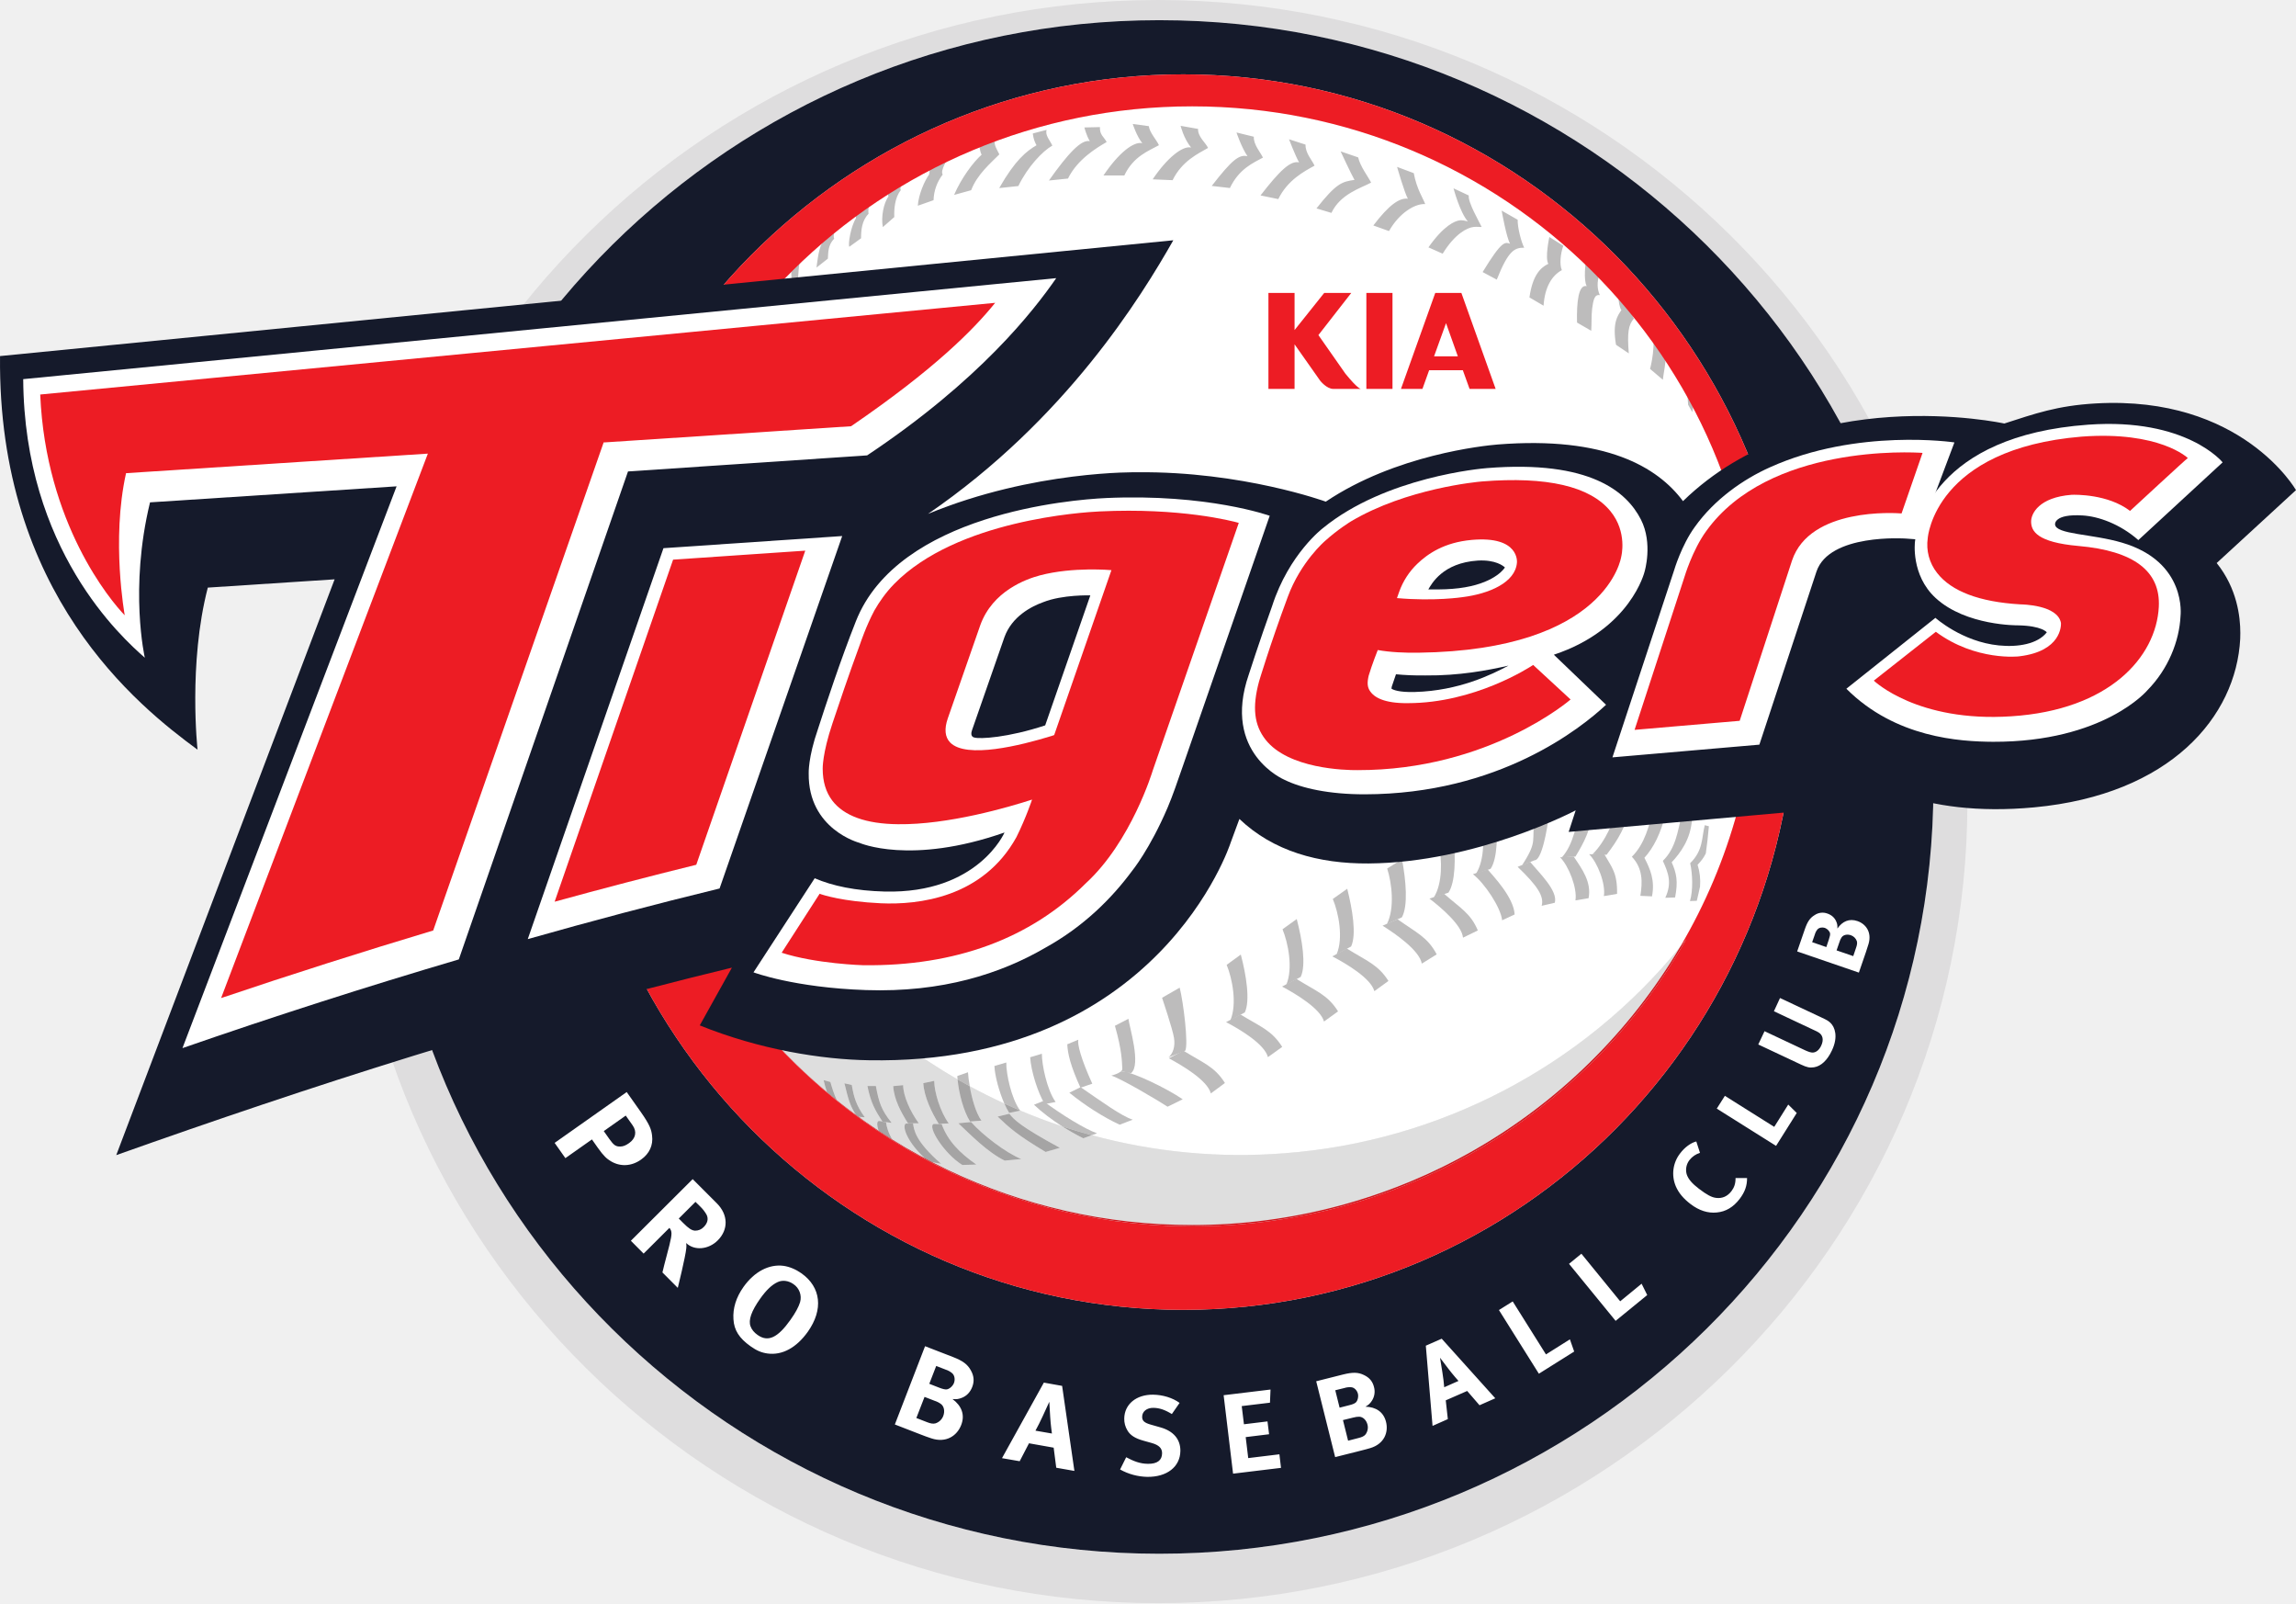
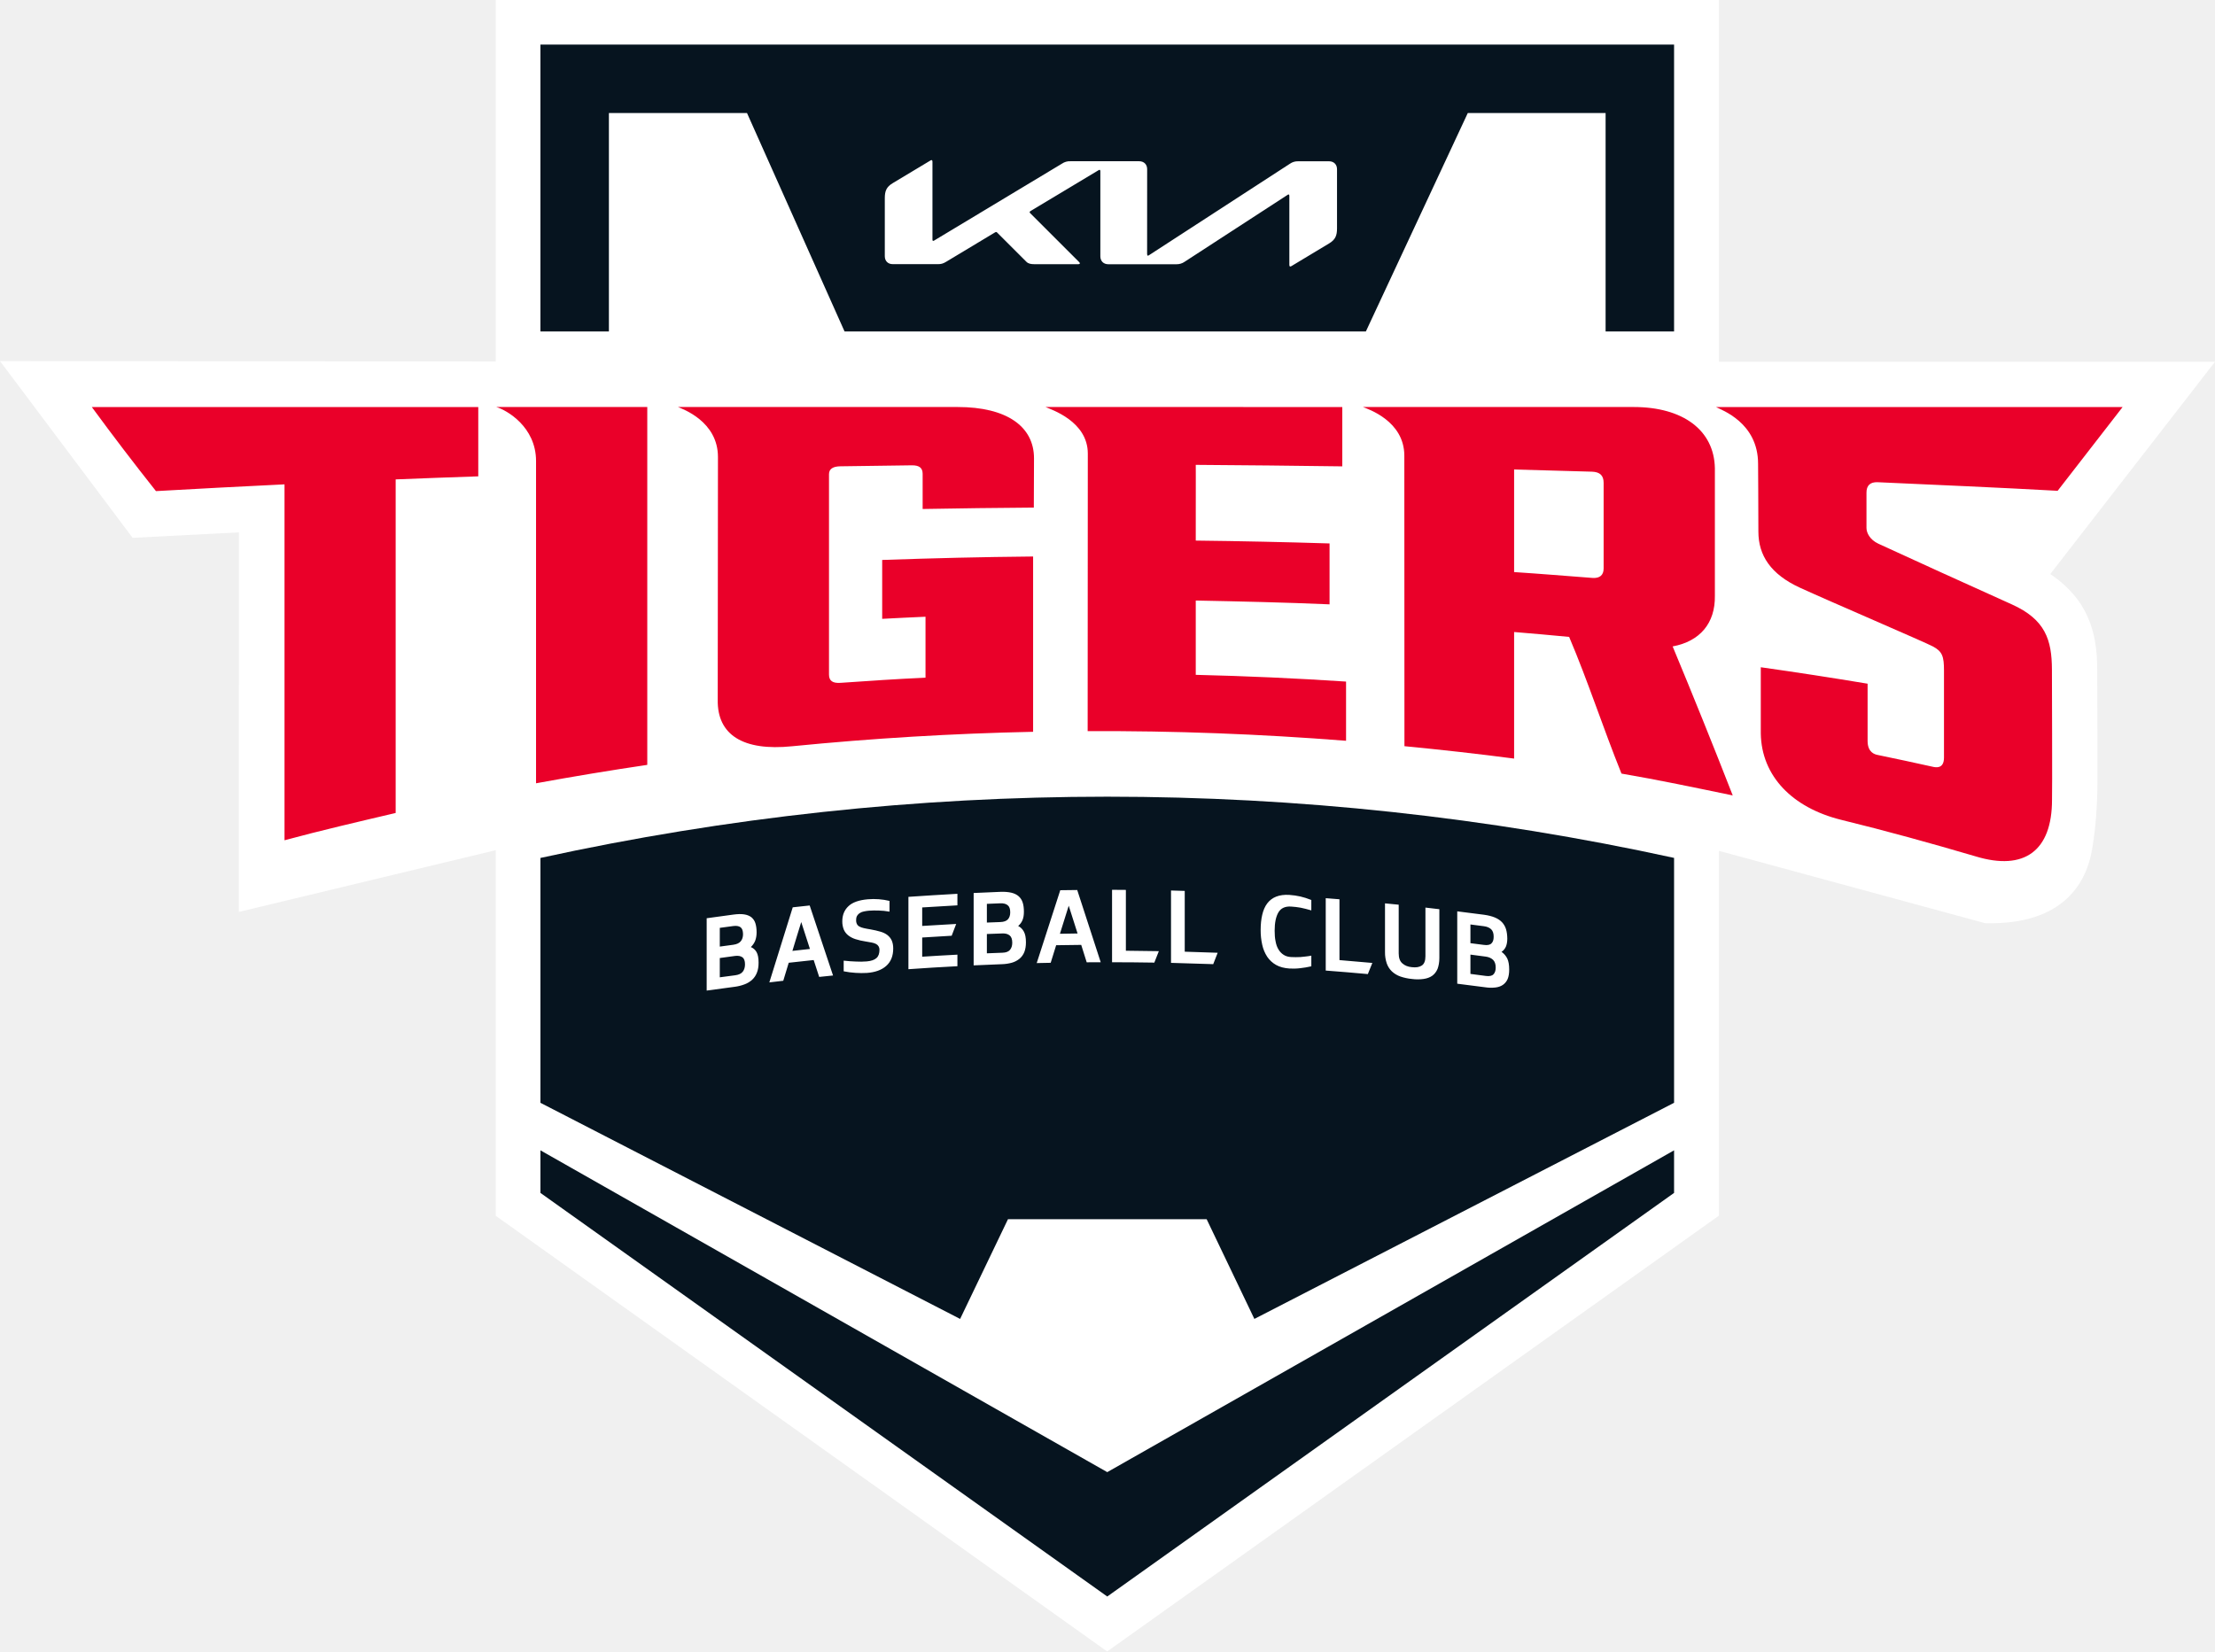
- <svg xmlns="http://www.w3.org/2000/svg" width="124.331mm" height="86.787mm" viewBox="0 0 124.331 86.787">
-   <path d="M20.854 42.601c0 22.889 18.806 41.512 41.923 41.512 23.114 0 41.919-18.623 41.919-41.512 0-22.884-18.805-41.507-41.92-41.507-23.116 0-41.922 18.623-41.922 41.507m-1.972.79C18.882 19.467 38.542 0 62.71 0c24.165 0 43.828 19.466 43.828 43.392 0 23.929-19.663 43.395-43.828 43.395-24.168 0-43.828-19.466-43.828-43.395" style="fill:#deddde;fill-opacity:1;fill-rule:nonzero;stroke:none;stroke-width:.035" />
-   <path d="m59.119 61.454.283-.102c-.642-.223-1.908-.999-2.909-1.747l-.498.201c.41.388.947.798 1.523 1.168a30.225 30.225 0 0 1-2.284-.86c-.48-.653-.757-2.022-.744-2.594l-.641.19c.031.565.265 1.401.538 2.03a30.298 30.298 0 0 1-1.876-.939 6.087 6.087 0 0 1-.094-.751l-.575.2.012.184c-8.39-4.836-14.324-13.54-15.122-23.837a29.896 29.896 0 0 1 3.82-17.089c-4.537 5.75-7.011 13.124-6.41 20.952A29.862 29.862 0 0 0 38.49 51.85l1.832.237-.736 1.414c.33.462.67.917 1.025 1.362-.401-.5-.786-1.009-1.156-1.535l.47-1.167-1.299-.078a29.89 29.89 0 0 1-4.657-16.048c0-16.697 13.716-30.279 30.585-30.279 16.859 0 30.581 13.582 30.581 30.28a29.87 29.87 0 0 1-4.14 15.2 30.632 30.632 0 0 1-21.437 11.194 30.546 30.546 0 0 1-10.44-.977" style="fill:#fff;fill-opacity:1;fill-rule:nonzero;stroke:none;stroke-width:.035" />
-   <path d="M78.304 15.857h-.583l-1.858 5.197h1.163l.364-1.013h1.824l.365 1.013h1.412l-1.856-5.197Zm0 3.433h-.648l.648-1.796.64 1.796h-.64M73.99 21.054h1.415v-5.197H73.99v5.197M72.857 20.232l-1.464-2.092 1.78-2.283h-1.465l-1.606 2.011v-2.01h-1.415v5.196h1.415V18.64l1.386 1.968s.348.445.71.445h1.492s-.157.01-.833-.822" style="fill:#ed1c24;fill-opacity:1;fill-rule:evenodd;stroke:none;stroke-width:.035" />
-   <path d="M30.941 37.469c0 18.436 14.865 33.44 33.138 33.44 18.268 0 33.137-15.004 33.137-33.44 0-18.44-14.869-33.444-33.137-33.444-18.273 0-33.138 15.004-33.138 33.444M20.854 42.6c0-22.884 18.806-41.507 41.923-41.507 23.114 0 41.919 18.623 41.919 41.507 0 22.889-18.805 41.512-41.92 41.512-23.116 0-41.922-18.623-41.922-41.512" style="fill:#151a2b;fill-opacity:1;fill-rule:nonzero;stroke:none;stroke-width:.035" />
-   <path d="M41.88 16.454s-.068-.473-.095-.798c.137-.155.267-.303.397-.458-.04.183-.171.871-.077 1.026l-.225.23M42.921 15.628s-.095-.53-.068-1.189c.168-.18.343-.35.52-.525-.143.43-.128.9-.177 1.375l-.275.34M44.83 14.002l-.614.483s.1-1.005.285-1.288c.022-.187.006-.292.064-.416.255-.226.511-.448.772-.667-.082.187-.248.586-.167.808-.344.353-.315.752-.34 1.08M46.628 12.898l-.635.462c-.08-.127.077-1.105.358-1.542-.033-.233.041-.423.097-.582.246-.183.488-.356.734-.54-.029.092-.203.568-.15.879-.367.37-.406.91-.404 1.323M48.429 9.881c-.113.215-.462.466-.315.755-.265.346-.414 1.126-.307 1.658l.62-.543c-.015-.395.015-1.044.355-1.46-.157-.205.509-.879.577-.981l-.93.571M50.4 8.996c-.112.226-.034.236-.087.451-.254.346-.578 1.108-.612 1.69l.852-.3a2.375 2.375 0 0 1 .496-1.39c-.153-.204.274-.86.331-.96l-.98.509M53.885 7.55c-.088.296.093.515.23.807-.456.459-1.205 1.09-1.525 1.94l-.925.255c.4-.928 1.055-1.796 1.491-2.177-.112-.212-.13-.572-.13-.572l.859-.254M56.672 7.03c-.083.3.18.562.314.851-.533.3-1.34 1.154-1.841 2.19l-1.037.11c.866-1.517 1.474-1.997 2.02-2.318-.182-.314-.199-.638-.199-.638l.743-.194M59.562 6.88c-.019.433.225.528.364.81-.532.304-1.584.935-2.094 1.976l-1.032.106c1.052-1.485 1.755-2.233 2.215-2.13-.187-.308-.294-.742-.294-.742l.84-.02M62.211 6.83c.036.338.416.74.547 1.03-.543.303-1.383.596-1.875 1.64h-1.13c.823-1.224 1.632-1.852 2.103-1.75-.302-.37-.517-1.04-.517-1.04l.872.12M64.876 6.978c-.015.43.414.748.542 1.03-.526.303-1.412.706-1.92 1.746l-1.08-.046c.79-1.174 1.625-1.83 2.081-1.721-.4-.487-.568-1.175-.568-1.175l.945.166M67.896 7.401c-.022.427.354.836.494 1.13-.538.295-1.29.606-1.79 1.647l-.984-.113c1.091-1.404 1.478-1.715 1.936-1.609-.326-.48-.595-1.284-.595-1.284l.94.23M70.697 7.828c-.023.445.353.843.488 1.14-.532.292-1.461.772-1.964 1.81l-.963-.198c1.054-1.358 1.62-1.895 2.09-1.789-.185-.31-.547-1.252-.547-1.252l.896.29M73.546 8.52c.113.5.56 1.072.702 1.365-.54.293-1.662.607-2.15 1.64l-.81-.243c1.054-1.334 1.373-1.454 2.06-1.542-.183-.32-.752-1.545-.752-1.545l.95.325M76.557 9.373c.16.872.521 1.387.62 1.676-.53-.039-1.392.455-1.961 1.46l-.848-.303c.839-1.104 1.403-1.503 1.869-1.45-.185-.331-.584-1.721-.584-1.721l.904.338M79.536 10.583c-.054.357.56 1.415.698 1.704-.076.01-.252-.024-.442 0-.344.043-1.002.36-1.67 1.447l-.77-.343c.846-1.206 1.444-1.418 1.642-1.453.166-.042.37.018.492.05-.436-.498-.776-1.793-.776-1.793l.826.388M84.656 13.303c-.158.43-.213 1.027-.08 1.32-.538.292-.925.917-.99 1.926l-.765-.448c.17-1.179.574-1.602 1.023-1.82-.193-.318.055-1.45.055-1.45l.757.472M82.183 11.896c-.01.434.203 1.23.354 1.513-.499 0-.846.113-1.485 1.729l-.766-.41c1.06-1.739 1.214-1.619 1.488-1.534-.199-.321-.457-1.792-.457-1.792l.866.494M86.622 14.806c-.164.48-.128.875.012 1.171-.302-.056-.353.283-.418.727-.045.402-.02.73-.049 1.203l-.769-.445c-.025-1.086.07-2.08.525-1.972-.19-.317-.052-1.35-.052-1.35l.75.666M88.354 16.14c-.08.423-.042.8.122 1.107-.296.342-.366.748-.275 1.884l-.692-.466c-.208-1.213.097-1.587.29-1.876-.212-.328-.16-1.179-.16-1.179l.715.53M90.086 18.302c.24 1.076.03 1.598-.04 2.258l-.694-.59c.144-.535.341-1.69.025-2.737l.709 1.07M91.413 21.911s-.04-.808-.136-1.492c.155.31.303.628.448.945 0 .31-.021.681-.086.946l-.226-.399M64.181 56.882c.184-.325-.1-2.639-.3-3.415l-.953.547s.578 1.718.646 2.173c.074.455-.052.847-.298 1.051l.905-.356M61.105 55.153l-.731.378c.39 1.361.379 1.958.4 2.328.007.236-.638.378-.596.367.545.17 2.58 1.376 3.047 1.686l.82-.402c-.88-.603-2.723-1.482-3.18-1.478-.45.007-.026-.014-.026-.014l.407.077c.568-.444-.103-2.55-.14-2.942M58.391 56.286l-.597.247c.023.508.176 1.17.715 2.35l.64-.216c-.621-1.358-.815-2.156-.758-2.381" style="fill:#bdbcbc;fill-opacity:1;fill-rule:nonzero;stroke:none;stroke-width:.035" />
-   <path d="m61.341 60.614-.71.272c-.919-.427-1.895-1.058-2.725-1.732l.61-.3c1.143.783 2.205 1.563 2.825 1.76M91.621 44.383l-.582-.13c-.18.666-.278 1.657-.994 2.349.299.656.506 1.192.132 2l.531-.017c.17-.879.079-1.306-.184-1.905.477-.512 1.02-1.242 1.097-2.297M90.188 44.04l-.691-.102c-.18.681-.415 1.74-1.13 2.442.599.631.58 1.376.46 2.116l.63.029c.172-.879-.103-1.49-.411-2.089.48-.515.91-1.351 1.142-2.395M91.525 46.729c.717-.702.616-1.38.79-2.057l.223.057c-.044.494-.094.98-.166 1.47-.113.234-.255.42-.446.615a3.1 3.1 0 0 1 .133 1.181c-.05.258-.12.515-.175.77l-.37.014c.172-.575.143-1.464.011-2.05M86.996 46.274c.645-.83 1.033-1.545 1.273-2.494l-.699-.021c-.181.67-.618 1.781-1.331 2.483l.757.032" style="fill:#bdbcbc;fill-opacity:1;fill-rule:nonzero;stroke:none;stroke-width:.035" />
-   <path d="M86.051 46.242c.46.455.907 1.609.8 2.268l.715-.12c.021-1.139-.286-1.432-.684-2.137l-.83-.01M85.313 46.37c.428-.703.872-1.504.939-2.559l-.687.029c-.186.67-.343 1.873-.99 2.575l.738-.046" style="fill:#bdbcbc;fill-opacity:1;fill-rule:nonzero;stroke:none;stroke-width:.035" />
-   <path d="M84.48 46.411c.465.456.943 1.68.831 2.332l.713-.12c.165-.871-.34-1.562-.808-2.254l-.736.042M83.097 46.57c.377.021.69-1.601.794-2.593l-.77.155c-.225 1.457.196 1.323-.702 2.713l.679-.275" style="fill:#bdbcbc;fill-opacity:1;fill-rule:nonzero;stroke:none;stroke-width:.035" />
-   <path d="M82.181 46.926c1.065 1.02 1.447 1.595 1.302 2.11l.712-.166c.177-.652-.85-1.619-1.337-2.215l-.677.271M79.761 47.325c.63.483 1.511 1.806 1.581 2.494l.678-.314c-.051-.931-1.155-2.07-1.464-2.44l-.795.26M78.436 48.323c.38-.567.385-1.873.283-2.952l-.802.395c.166.744.21 2.06-.28 2.826l.8-.269" style="fill:#bdbcbc;fill-opacity:1;fill-rule:nonzero;stroke:none;stroke-width:.035" />
-   <path d="M80.72 47.032c.377-.568.385-1.88.283-2.949l-.806.395c.174.741.216 2.053-.27 2.822l.793-.268M77.406 48.645c.631.486 1.756 1.435 1.817 2.116l.803-.391c-.389-.932-.94-1.203-1.83-1.987l-.79.262M75.914 49.66c.347-.627.217-2.017.006-3.143l-.803.501c.25.766.42 2.152-.015 3.006l.812-.363" style="fill:#bdbcbc;fill-opacity:1;fill-rule:nonzero;stroke:none;stroke-width:.035" />
-   <path d="M74.866 50.112c.713.448 1.997 1.337 2.127 2.053l.806-.5c-.493-.94-1.107-1.175-2.119-1.902l-.814.35M73.165 51.237c.301-.649.068-2.017-.211-3.125l-.781.554c.312.744.582 2.113.206 2.998l.786-.427" style="fill:#bdbcbc;fill-opacity:1;fill-rule:nonzero;stroke:none;stroke-width:.035" />
-   <path d="M72.148 51.774c.746.391 2.084 1.178 2.275 1.883l.763-.553c-.568-.896-1.196-1.09-2.256-1.757l-.782.427M70.435 52.885c.305-.653.075-2.025-.215-3.133l-.77.554c.306.744.579 2.12.205 3.002l.78-.423" style="fill:#bdbcbc;fill-opacity:1;fill-rule:nonzero;stroke:none;stroke-width:.035" />
-   <path d="M69.427 53.407c.744.399 2.078 1.192 2.269 1.894l.762-.55c-.567-.903-1.187-1.09-2.253-1.757l-.778.413M67.408 54.808c.3-.646.076-2.025-.217-3.133l-.766.557c.305.738.574 2.113.203 2.999l.78-.423" style="fill:#bdbcbc;fill-opacity:1;fill-rule:nonzero;stroke:none;stroke-width:.035" />
-   <path d="M66.393 55.333c.753.392 2.09 1.193 2.267 1.895l.773-.554c-.57-.907-1.187-1.094-2.26-1.754l-.78.413M63.296 57.291c.742.399 2.086 1.192 2.273 1.902l.762-.565c-.562-.9-1.187-1.086-2.25-1.75l-.785.413M57.518 60.974c-.576-.37-1.113-.78-1.523-1.168l.498-.2c1 .747 2.267 1.523 2.909 1.746l-.283.102a30.66 30.66 0 0 1-1.601-.48M54.387 59.74c-.273-.629-.507-1.465-.538-2.03l.641-.19c-.013.572.264 1.94.744 2.593-.284-.12-.566-.243-.847-.374" style="fill:#bdbcbc;fill-opacity:1;fill-rule:nonzero;stroke:none;stroke-width:.035" />
-   <path d="m56.42 57.044-.635.19c.041.734.421 1.94.791 2.537l.587-.116c-.473-.656-.75-2.036-.744-2.61M51.854 58.434a5.104 5.104 0 0 1-.012-.183l.575-.201c.004.144.035.42.094.751-.22-.12-.44-.243-.657-.367" style="fill:#bdbcbc;fill-opacity:1;fill-rule:nonzero;stroke:none;stroke-width:.035" />
-   <path d="M66.968 66.294a30.654 30.654 0 0 0 24.346-15.452c-.105.13-.211.265-.318.395a29.87 29.87 0 0 0 4.14-15.2c0-16.698-13.722-30.28-30.581-30.28-16.869 0-30.585 13.582-30.585 30.28a29.89 29.89 0 0 0 4.657 16.047l1.3.078-.47 1.167c.369.526.754 1.034 1.155 1.535a30.656 30.656 0 0 0 26.356 11.43M30.94 37.469c0-18.44 14.865-33.444 33.138-33.444 18.268 0 33.137 15.004 33.137 33.444 0 18.436-14.869 33.44-33.137 33.44-18.273 0-33.138-15.004-33.138-33.44" style="fill:#ed1c24;fill-opacity:1;fill-rule:nonzero;stroke:none;stroke-width:.035" />
-   <path d="M49.997 58.635c.042.734.458 1.605.839 2.205l.54-.025c-.48-.663-.785-1.725-.788-2.303l-.59.123m4.025 1.81c.673.642 1.051.984 2.597 1.916l.772-.223c-2.118-1.153-2.467-1.506-2.734-1.845l-.635.152m-2.127.363c.676.639 1.59 1.574 2.511 2.022l.896-.085c-.848-.346-2.086-1.298-2.718-2.004l-.689.067m.213 2.258.762-.021c-.934-.653-1.544-1.291-1.88-2.19l-.422-.012c-.381.11.533 1.591 1.54 2.223m-1.637-.152.494.088c-1.413-1.227-1.472-1.838-1.525-2.194h.312c-.473-.649-.841-1.485-.848-2.064l-.536.053c.044.73.425 1.415.8 2.015l.148-.004-.161.02c-.351-.13-.24.805.942 1.888a32.28 32.28 0 0 1-1.77-1.02 2.352 2.352 0 0 1-.35-.945l-.054-.01.359.042c-.572-.71-.692-1.125-.854-1.993h-.457c.186.938.437 1.337.81 1.922l-.153-.028c-.156-.028-.16.208-.05.533-.33-.222-.657-.448-.98-.677a1.501 1.501 0 0 1-.002-.043l-.064-.007c-.016-.01-.033-.024-.049-.035l.345.028c-.476-.652-.594-1.108-.705-1.75l-.397-.088c.225.917.291 1.175.622 1.711-.348-.257-.69-.518-1.028-.79a6.191 6.191 0 0 1-.356-.995l-.365-.095c.067.286.124.48.178.635.006.01.013.018.02.025a30.615 30.615 0 0 1-4.186-4.272c-.354-.445-.696-.9-1.025-1.362l.736-1.415-1.832-.236a29.862 29.862 0 0 1-4.35-13.392c-.6-7.828 1.874-15.2 6.41-20.951a29.896 29.896 0 0 0-3.82 17.088c.799 10.298 6.732 19.001 15.123 23.838.066.744.323 1.725.677 2.279l.616-.05c-.316-.43-.525-1.238-.636-1.863.613.336 1.24.646 1.876.939.085.194.174.37.262.508l.594-.124-.009-.01c.748.317 1.509.603 2.284.86.373.237.763.46 1.144.646l.457-.166a30.63 30.63 0 0 0 10.44.978 30.632 30.632 0 0 0 21.437-11.194 30.659 30.659 0 0 1-26.441 15.078 30.662 30.662 0 0 1-14.083-3.401" style="fill:#dedede;fill-opacity:1;fill-rule:nonzero;stroke:none;stroke-width:.035" />
-   <path d="M57.518 60.974a30.66 30.66 0 0 0 1.6.48l-.456.166c-.381-.187-.77-.41-1.144-.646M54.023 60.445l.635-.152c.267.339.616.692 2.734 1.845l-.772.223c-1.546-.932-1.924-1.274-2.597-1.916M51.896 60.808l.689-.067c.632.706 1.87 1.658 2.718 2.004l-.896.085c-.92-.448-1.835-1.383-2.51-2.022M50.569 60.844l.422.01c.336.9.946 1.538 1.88 2.19l-.762.022c-1.007-.631-1.921-2.113-1.54-2.222M50.472 62.914c-.125-.067-.25-.13-.374-.197-1.183-1.083-1.293-2.018-.942-1.888l.16-.02h.125c.053.356.112.966 1.525 2.194l-.494-.089M47.58 61.218c-.11-.325-.107-.561.049-.533l.153.028c.003.007.006.01.009.014l.134.014.053.01c.039.265.117.569.35.946a45.222 45.222 0 0 1-.748-.48M54.387 59.74c.28.13.563.253.847.373l.009.01-.594.124a3.787 3.787 0 0 1-.262-.508M51.854 58.434c.217.124.437.247.657.367.11.624.32 1.432.636 1.863l-.616.05c-.354-.555-.611-1.536-.677-2.28M49.997 58.635l.591-.123c.003.578.308 1.64.787 2.303l-.54.025c-.38-.6-.796-1.471-.838-2.205" style="fill:#a5a4a4;fill-opacity:1;fill-rule:nonzero;stroke:none;stroke-width:.035" />
-   <path d="m48.369 58.797.536-.052c.007.578.375 1.414.848 2.063l-.584.004c-.375-.6-.756-1.284-.8-2.014M47.79 60.727c-.377-.593-.631-.991-.818-1.937h.457c.162.868.282 1.285.854 1.994l-.492-.057M46.484 60.456a3.31 3.31 0 0 0-.135-.1c-.33-.535-.397-.793-.622-1.71l.397.088c.111.642.229 1.097.705 1.75l-.345-.028M46.533 60.49l.064.008.003.042c-.023-.017-.045-.032-.067-.05M44.798 59.136c-.007-.007-.014-.014-.02-.025a6.179 6.179 0 0 1-.178-.635l.365.096c.093.328.195.656.356.994-.175-.14-.35-.285-.523-.43" style="fill:#a5a4a4;fill-opacity:1;fill-rule:nonzero;stroke:none;stroke-width:.035" />
-   <path d="M40.612 54.864a30.663 30.663 0 0 0 23.943 11.451 30.659 30.659 0 0 0 26.44-15.078c.108-.13.214-.264.319-.395a30.654 30.654 0 0 1-24.346 15.452c-.808.063-1.61.092-2.407.092a30.649 30.649 0 0 1-23.949-11.522" style="fill:#cf181f;fill-opacity:1;fill-rule:nonzero;stroke:none;stroke-width:.035" />
-   <path d="M124.33 26.532s-2.926-5.14-10.84-4.692c-2.099.12-3.296.554-4.954 1.087 0 0-10.676-2.342-17.4 4.202-1.369-1.845-4.199-3.532-10.04-3.066-.746.063-5.514.55-9.303 3.094 0 0-4.521-1.648-10.196-1.591 0 0-5.603-.117-11.345 2.254 7.462-5.108 11.544-11.751 13.284-14.813L.002 19.276c-.134 12.88 7.47 18.944 10.696 21.308 0 0-.516-4.643.555-8.774l6.867-.448L6.295 62.533c10.487-3.721 21.418-7.267 33.338-10.149l-1.74 3.126c3.247 1.312 6.6 1.848 9.17 1.887 15.695.261 19.572-11.762 19.572-11.762l.48-1.301c1.833 1.746 4.278 2.427 6.99 2.41 5.875-.043 11.22-2.876 11.22-2.876l-.38 1.168L98.26 43.84l.995-3.147c1.333 1.538 4.743 3.588 10.901 3.013 7.382-.692 10.937-4.918 11.154-9.123.002-.092.006-.194.006-.31 0-.89-.174-2.417-1.28-3.793l4.295-3.948" style="fill:#151a2b;fill-opacity:1;fill-rule:nonzero;stroke:none;stroke-width:.035" />
-   <path d="M90.655 30.872 87.315 41l7.957-.688 3.092-9.37c.699-2.074 4.788-1.788 4.83-1.788l.662.049 1.978-5.253s-5.262-.787-9.991 1.348c-1.45.649-3.008 1.739-4.07 3.231-.728 1.006-1.118 2.343-1.118 2.343M59.873 26.963c-1.854.084-11.23.854-13.526 6.67-.831 2.096-1.64 4.552-2.055 5.84-.539 1.548-.5 2.398-.5 2.398-.033 3.027 2.74 3.754 2.74 3.754s2.757 1.23 7.864-.558c0 0-1.428 3.32-6.486 3.197-1.575-.04-2.834-.304-3.793-.72l-3.314 5.094s2.194.829 6.093.96c4.126.14 7.305-.89 9.712-2.294 2.092-1.157 3.615-2.695 4.698-4.162 0 0 .953-1.16 1.92-3.419.283-.666.532-1.404.834-2.272l4.696-13.529s-3.357-1.21-8.883-.96zm-3.275 12.305c-2.008.663-3.54.751-3.844.656 0 0-.25-.035-.117-.399l1.755-5.034c.405-1.118 1.448-1.658 2.103-1.894 1.04-.413 2.548-.367 2.548-.367l-2.445 7.038M89.057 30.942s.462-1.52-.2-2.819c-.761-1.488-2.731-3.231-8.329-2.783-.287.021-5.495.476-8.885 3.246 0 0-1.842 1.39-2.756 4.222-.698 1.94-1.266 3.715-1.266 3.715-1.467 4.258 1.932 5.69 1.932 5.69.936.463 2.431.79 4.35.787 7.265-.01 11.722-3.588 13.066-4.847l-2.826-2.71c4.169-1.386 4.914-4.5 4.914-4.5" style="fill:#fff;fill-opacity:1;fill-rule:nonzero;stroke:none;stroke-width:.035" />
-   <path d="M116.288 37.363c1.12-1.14 1.726-2.65 1.79-4.011 0 0 .372-2.936-3.171-3.976-1.62-.48-3.59-.441-3.623-.988 0 0-.075-.582 1.502-.483.832.05 2 .448 3.008 1.333l4.564-4.208s-1.944-2.42-7.274-2.04c-8.334.597-9.312 5.476-9.386 6.333 0 0-.235 1.803 1.117 3.048 1.646 1.52 4.472 1.482 4.472 1.482 1.285.024 1.55.377 1.55.377-.486.628-1.55.818-2.599.71-1.994-.198-3.433-1.493-3.433-1.493l-4.822 3.838c2.658 2.66 6.152 2.861 7.945 2.872 6.01.014 8.36-2.794 8.36-2.794" style="fill:#fff;fill-opacity:1;fill-rule:nonzero;stroke:none;stroke-width:.035" />
-   <path d="M92.391 28.755c3.381-4.71 11.166-4.28 11.717-4.237l-1.136 3.277c-.358-.028-4.967-.331-5.932 2.55l-2.834 8.676-5.692.49 2.702-8.28s.427-1.446 1.175-2.476M57.085 39.793l3.1-8.928s-2.078-.191-3.867.282c-.75.2-2.57.843-3.236 2.702l-1.757 5.038c-.2.575-.154 1.016.124 1.305.87.9 3.814.166 5.493-.35l.143-.049zm-9.74-6.738c.269-.472.622-.98 1.075-1.443 3.395-3.464 10.23-3.884 11.13-3.926 4.377-.208 7.149.512 7.531.62-.026.078-4.657 13.4-4.657 13.4-.012.042-1.161 3.848-3.625 6.11-3.008 2.998-7.055 4.49-12.035 4.437-.027 0-2.58-.074-4.436-.677.053-.085 2.02-3.143 2.056-3.193.148.06 1.251.42 3.314.516 2.023.091 5.523-.29 7.343-3.581.52-1.048.846-2.032.846-2.032-1.265.41-4.54 1.369-7.262 1.333-1.726-.017-2.925-.451-3.555-1.277-.346-.455-.52-1.033-.52-1.725 0 0-.027-.804.53-2.462.32-.96.852-2.544 1.503-4.315 0 0 .316-.949.762-1.785" style="fill:#ed1c24;fill-opacity:1;fill-rule:nonzero;stroke:none;stroke-width:.035" />
-   <path d="M77.198 36.565c1.823.018 3.358-.275 4.49-.532-.9.476-2.673 1.361-5.07 1.428-.883.025-1.19-.123-1.27-.183.002-.025.012-.063.02-.116.007-.018.165-.49.226-.66.48.046 1.007.07 1.604.063" style="fill:#151a2b;fill-opacity:1;fill-rule:nonzero;stroke:none;stroke-width:.035" />
-   <path d="M109.359 35.528c2.276-.278 2.251-1.675 2.245-1.799-.172-.991-2.12-1.009-2.203-1.012-2.215-.13-3.73-.706-4.504-1.7a2.463 2.463 0 0 1-.507-1.888c.004-.053.383-4.833 8.34-5.493 4.217-.31 5.726 1.147 5.743 1.16-.034 0-3.128 2.862-3.128 2.862-1.2-.917-2.963-.879-3.163-.872-1.766.134-2.211 1.02-2.195 1.475.015.487.315 1.097 2.563 1.295 3.021.264 4.451 1.376 4.352 3.298-.142 2.706-2.667 5.585-7.994 5.923-5.085.335-7.416-1.912-7.44-1.93l3.36-2.645c2.156 1.601 4.52 1.337 4.53 1.326" style="fill:#ed1c24;fill-opacity:1;fill-rule:nonzero;stroke:none;stroke-width:.035" />
-   <path d="M28.579 50.839c3.38-.96 6.838-1.877 10.387-2.741l6.64-19.079-9.679.657-7.348 21.163" style="fill:#fff;fill-opacity:1;fill-rule:nonzero;stroke:none;stroke-width:.035" />
-   <path d="m57.197 15.057-55.94 5.468c.058 9.228 5.329 13.98 6.585 15.08 0 0-.856-3.728.282-8.41l13.352-.867L9.88 56.74a333.342 333.342 0 0 1 14.965-4.802l9.162-26.416 12.95-.87c6.105-4.068 9.013-7.826 10.24-9.596" style="fill:#fff;fill-opacity:1;fill-rule:nonzero;stroke:none;stroke-width:.035" />
-   <path d="M53.885 16.394 2.178 21.357c.298 6.978 3.81 11.166 4.577 11.952 0 0-.742-4.053.071-7.694l16.343-1.058L11.973 54.03a358.613 358.613 0 0 1 11.485-3.658l9.23-26.423h.054l13.345-.875c4.496-3.073 6.633-5.228 7.803-6.681h-.005" style="fill:#ed1c24;fill-opacity:1;fill-rule:nonzero;stroke:none;stroke-width:.035" />
-   <path d="m36.45 30.297 7.156-.487-5.902 17.004a295.25 295.25 0 0 0-7.67 2l6.415-18.517M87.206 27.672c-1.102-1.348-3.44-1.891-6.949-1.609-.233.018-4.085.37-7.102 2.163 0 0-.7.423-1.402 1.058 0 0-1.32 1.125-2.021 3.034-.98 2.642-1.555 4.579-1.555 4.579-.376 1.397-.264 2.36.355 3.147 1.239 1.573 4.294 1.654 4.978 1.647 7.122.014 11.539-3.824 11.539-3.824l-2.027-1.87c-.237.16-3.191 2.064-6.775 2.068-1.307.017-1.832-.328-2.04-.625-.178-.24-.176-.5-.09-.868.168-.571.49-1.382.49-1.382.678.123 1.494.155 2.209.144 10.256-.137 10.975-5.196 10.975-5.196.004-.014.347-1.33-.585-2.466zm-5.062 2.787c-.085 1.072-1.488 1.686-2.964 1.87 0 0-1.502.229-3.533.049 0 0 .041-.13.12-.339a3.92 3.92 0 0 1 .984-1.52c.56-.536 1.452-1.157 2.945-1.291 2.613-.233 2.448 1.23 2.448 1.23" style="fill:#ed1c24;fill-opacity:1;fill-rule:nonzero;stroke:none;stroke-width:.035" />
-   <path d="M80.03 30.346c.961-.053 1.38.293 1.463.374-.142.226-.858 1.005-2.844 1.157-.503.042-.938.028-1.304.032.177-.297.772-1.44 2.685-1.563" style="fill:#151a2b;fill-opacity:1;fill-rule:nonzero;stroke:none;stroke-width:.035" />
-   <path d="M34.7 60.198c.49.695.572.956.61 1.274.069.525-.145.984-.594 1.301-.517.367-1.116.399-1.634.092-.218-.13-.388-.275-.708-.727l-.32-.455-1.438 1.013-.582-.826 3.903-2.752zm-2.005 1.034.303.43c.238.335.348.41.59.406.156-.004.289-.053.475-.184.364-.257.438-.62.193-.966l-.371-.526-1.19.84M38.817 65.14c.62.621.634 1.426.047 2.011-.502.501-1.265.565-1.707.141a.958.958 0 0 1 .006.286c-.04.441-.46 2.141-.46 2.141l-.832-.836c.086-.356.122-.504.222-.875.254-.948.312-1.22.24-1.4a.496.496 0 0 0-.083-.138l-1.397 1.394-.691-.695 3.348-3.337zm-2.06.826.235.236c.304.304.463.406.641.42a.63.63 0 0 0 .475-.197c.206-.209.265-.438.157-.66a1.89 1.89 0 0 0-.35-.452l-.254-.25-.905.903M43.745 72.094c-.612.86-1.383 1.287-2.181 1.178-.33-.046-.591-.155-.926-.395-.605-.43-.887-.864-.921-1.46-.04-.593.145-1.186.543-1.747.585-.825 1.381-1.249 2.172-1.143.323.046.664.19.964.402 1.068.755 1.198 1.965.349 3.165zm-1.641-2.685c-.315.148-.616.437-.943.9-.468.66-.645 1.153-.52 1.488.065.18.194.339.386.473.558.395 1.083.159 1.774-.815.277-.391.441-.695.524-.96a.884.884 0 0 0-.36-.98c-.272-.194-.603-.23-.861-.106M51.598 73.459c.544.212.796.399.977.73.17.304.19.593.072.896-.111.286-.305.49-.573.59-.175.066-.266.08-.495.063.492.363.686.854.47 1.407-.226.586-.82.985-1.617.72a10.133 10.133 0 0 1-.575-.208l-1.4-.543 1.636-4.237zm-1.276 1.453.531.208c.212.082.315.1.406.096.145-.014.332-.173.399-.346.067-.176.044-.402-.091-.526a.992.992 0 0 0-.352-.197l-.518-.201zm-.7 1.852.581.226c.187.074.33.099.454.064a.668.668 0 0 0 .422-.402c.093-.244.05-.516-.126-.646a1.128 1.128 0 0 0-.332-.17l-.556-.215-.444 1.143M57.515 75.025l.665 4.604-.983-.173-.14-1.086-1.336-.237-.504.97-.958-.165 2.267-4.09zm-.552 2.58s-.07-.48-.095-.918c-.01-.208-.047-.801-.047-.801s-.222.49-.365.797c-.14.297-.235.494-.385.766l.892.155M63.458 76.55c-.387-.237-.68-.332-1.002-.336-.353-.004-.603.194-.607.48-.003.219.114.328.473.43l.52.148c.704.198 1.083.646 1.077 1.274-.012.86-.725 1.418-1.798 1.404a3.162 3.162 0 0 1-1.467-.399l.33-.663c.402.212.746.353 1.18.356.498.007.761-.19.764-.568.005-.275-.171-.448-.556-.557l-.477-.134c-.425-.12-.691-.286-.843-.547a1.188 1.188 0 0 1-.173-.645c.011-.773.65-1.302 1.562-1.292.527.007 1.059.17 1.435.445l-.418.603M68.8 75.223l-.03.712-1.529.184.12.984 1.275-.155.086.695-1.266.155.137 1.136 1.688-.205.087.734-2.596.314-.511-4.247 2.539-.307M72.73 74.408c.528-.13.819-.124 1.136.032.294.14.464.349.537.645a.913.913 0 0 1-.12.755.852.852 0 0 1-.344.31c.57.018.981.283 1.116.823.143.568-.099 1.192-.847 1.418-.134.042-.313.088-.549.148l-1.359.342-1.026-4.106zm-.189 1.796.515-.131c.204-.05.292-.092.357-.145.104-.088.16-.31.12-.476-.043-.173-.182-.332-.351-.353a.94.94 0 0 0-.376.04l-.5.123zm.46 1.788.564-.145c.18-.045.305-.098.38-.194a.63.63 0 0 0 .106-.532c-.061-.24-.24-.42-.444-.427-.113 0-.182.01-.345.05l-.539.133.278 1.115M78.07 72.471l2.901 3.225-.853.377-.669-.773-1.16.508.113 1.016-.828.367-.364-4.342zm.908 2.286s-.304-.339-.547-.66a74.33 74.33 0 0 0-.452-.596s.082.49.13.805c.047.303.073.504.097.793l.773-.342M81.915 70.453l1.801 2.868 1.296-.815.232.66-1.912 1.2-2.163-3.447.746-.466M85.634 67.87l2.101 2.576 1.16-.952.304.614-1.711 1.397-2.524-3.087.67-.547M92.056 62.41a1.138 1.138 0 0 0-.57.391.87.87 0 0 0-.153.759c.08.265.3.515.661.79.426.325.69.47.936.498.329.042.612-.081.829-.364.147-.194.226-.405.223-.712h.623c.004.412-.115.755-.399 1.129-.343.448-.747.691-1.24.737-.483.05-.96-.106-1.415-.452-.389-.296-.644-.6-.8-.956a1.772 1.772 0 0 1 .232-1.795c.246-.328.591-.575.874-.642l.199.617M93.404 59.323l2.673 1.68.758-1.207.461.455-1.12 1.781-3.211-2.017.439-.692M95.552 55.824l2.189 1.03c.204.095.335.13.425.127.185-.01.345-.141.454-.374.144-.304.094-.568-.136-.713-.069-.046-.117-.067-.294-.148l-2.13-1.002.33-.716 2.247 1.055c.315.148.373.183.495.3.219.215.425.73.07 1.481-.25.533-.587.854-.974.914-.225.035-.375.007-.698-.145l-2.318-1.09.34-.72M97.728 50.32c.147-.427.284-.628.535-.78a.757.757 0 0 1 .695-.084c.226.078.39.226.476.427.056.134.07.208.063.384.27-.391.642-.557 1.083-.405.46.155.788.606.605 1.234-.032.113-.08.261-.145.452l-.38 1.104-3.341-1.146zm1.17.95.14-.42c.058-.17.069-.248.063-.318-.016-.113-.147-.25-.28-.3-.14-.046-.314-.021-.406.085a.774.774 0 0 0-.143.282l-.142.406zm1.457.49.157-.463c.05-.144.068-.257.037-.352a.525.525 0 0 0-.326-.318c-.195-.063-.401-.025-.498.117a.914.914 0 0 0-.12.264l-.153.441.903.31" style="fill:#fff;fill-opacity:1;fill-rule:nonzero;stroke:none;stroke-width:.035" />
+ <svg xmlns="http://www.w3.org/2000/svg" width="970.743" height="723.941" viewBox="0 0 256.842 191.543">
+   <path d="M57.488 0v41.929L0 41.883l15.374 20.494 12.332-.633-.012 44.025 29.794-7.164v42.41l70.896 50.528 70.94-50.55V98.686l30.866 8.389c9.362.231 11.772-4.997 12.39-8.492.299-1.73.484-3.585.55-5.09.065-1.067.079-2.127.08-3.17.001-1.429-.002-3.31-.006-5.185-.007-3.75-.02-7.474-.02-7.476v-.002c-.005-2.117-.211-4.54-1.51-6.928-.905-1.66-2.291-3.056-3.933-4.15l19.101-24.622-57.517-.003V0Z" style="fill:#fff;fill-opacity:1;fill-rule:nonzero;stroke:none;stroke-width:.353" />
+   <path d="m128.393 170.743-65.727-37.324v4.94l65.727 46.81 65.725-46.81v-4.94z" style="fill:#06141f;fill-opacity:1;fill-rule:nonzero;stroke:none;stroke-width:.353" />
+   <path d="M116.88 141.409h23.039l5.533 11.564 48.667-25.067-.007.01.007-.01V99.502a307.69 307.69 0 0 0-131.453.005v28.4l48.665 25.067z" style="fill:#06141f;fill-opacity:1;fill-rule:nonzero;stroke:none;stroke-width:.353" />
+   <path d="M111.05 47.207H78.618c.507.226 4.633 1.651 4.633 5.8l-.026 28.176c-.063 4.023 2.903 5.957 8.632 5.37a359.374 359.374 0 0 1 27.938-1.677V64.545c-6.122.059-11.384.19-17.501.4v6.83c1.981-.092 3.038-.168 5.024-.245v7.07c-3.467.156-6.388.36-9.865.599-.909.06-1.326-.24-1.326-.96V55.005c0-.607.436-.911 1.33-.922 2.851-.047 5.426-.083 8.276-.114.89-.007 1.253.314 1.253.997v4.068c4.293-.077 8.603-.133 12.892-.162l.021-5.7c.007-3.728-3.19-5.965-8.847-5.965" style="fill:#ea0029;fill-opacity:1;fill-rule:nonzero;stroke:none;stroke-width:.353" />
+   <path d="M185.95 55.997v9.937c0 .736-.413 1.163-1.302 1.095-3.238-.242-5.827-.465-9.078-.678V54.454c3.246.08 5.8.172 9.04.253.896.034 1.34.429 1.34 1.29m12.9 13.104V54.303c-.086-4.445-3.747-7.092-9.405-7.096h-31.4c.549.23 4.795 1.6 4.795 5.649l.013 33.689c4.165.402 8.57.891 12.717 1.438v-14.68c2.086.174 4.295.364 6.381.567 2.213 5.21 3.861 10.365 6.069 15.854 4.183.71 8.739 1.672 12.9 2.532a841.885 841.885 0 0 0-6.967-17.282c3.176-.588 4.948-2.704 4.897-5.873" style="fill:#ea0029;fill-opacity:1;fill-rule:nonzero;stroke:none;stroke-width:.353;stroke-miterlimit:0;stroke-dasharray:none" />
+   <path d="M18.084 56.96c5.045-.278 9.846-.545 14.906-.783v41.28c4.153-1.126 8.704-2.18 12.89-3.165v-38.69c3.027-.127 6.557-.247 9.578-.354v-8.04H10.645a320.184 320.184 0 0 0 7.439 9.751M233.296 70.105c-3.87-1.735-12.75-5.773-15.49-7.045-1.004-.472-1.377-1.277-1.377-1.828V57.17c-.013-.862.432-1.284 1.315-1.24 6.587.298 14.29.63 20.851.995l7.536-9.717h-47.156c.649.35 4.885 1.805 4.885 6.587 0 0 .035 5.13.035 7.865 0 2.743 1.416 4.948 4.842 6.515 3.416 1.566 14.535 6.336 15.384 6.797 1.11.588 1.296 1.165 1.296 2.799v10.085c.005 1.37-.983 1.149-1.305 1.076-2.26-.512-4.136-.895-6.408-1.375-.322-.068-1.13-.287-1.145-1.588v-6.672a509.232 509.232 0 0 0-12.385-1.907v7.684c.08 4.934 3.647 8.599 9.294 10.006 5.306 1.298 10.406 2.712 15.652 4.255 5.584 1.69 8.835-.616 8.824-6.6.04-.15-.01-15.058-.01-15.058-.01-3.48-.769-5.823-4.639-7.572M62.157 53.48v37.368c4.266-.781 8.603-1.5 12.898-2.136V47.207H57.548c1.162.34 4.61 2.266 4.61 6.274M121.236 47.207c.642.294 4.902 1.646 4.902 5.402-.011 10.735-.011 21.464-.018 32.192 10.055-.05 19.939.332 29.963 1.117v-6.866a412.73 412.73 0 0 0-17.428-.782v-8.618c5.18.103 10.343.218 15.515.442V63.03a795.99 795.99 0 0 0-15.515-.331c.014-8.567 0-8.567 0-8.783 5.785.041 11.212.094 16.992.174v-6.882z" style="fill:#ea0029;fill-opacity:1;fill-rule:nonzero;stroke:none;stroke-width:.353" />
+   <path d="M85.249 113.116c.415-.054.71-.194.883-.42.17-.22.255-.507.255-.852 0-.394-.097-.674-.309-.82-.2-.142-.476-.195-.83-.153-.592.083-1.187.164-1.784.245v2.235c.597-.08 1.192-.158 1.785-.235m-.23-3.538c.413-.057.708-.194.878-.41.175-.213.262-.487.262-.824-.006-.395-.099-.663-.295-.803-.197-.14-.478-.184-.845-.135a98.23 98.23 0 0 0-1.555.21v2.173c.526-.07 1.035-.146 1.555-.211m.033-3.503c.49-.066.895-.074 1.238-.022.344.053.612.163.835.331.21.176.375.403.464.691.092.287.144.64.144 1.06 0 .368-.059.697-.164.976-.11.273-.28.514-.502.734.279.113.502.307.66.583.156.276.235.682.235 1.219 0 .45-.058.83-.19 1.157a2.175 2.175 0 0 1-.547.823 2.665 2.665 0 0 1-.882.538 5.006 5.006 0 0 1-1.165.289c-1.078.14-2.156.29-3.235.437v-8.39c1.032-.145 2.073-.288 3.109-.426M91.884 110.288c.673-.075 1.358-.152 2.032-.225-.335-1.04-.667-2.081-1.008-3.121-.338 1.112-.694 2.227-1.024 3.346m2.467 1.061c-.966.1-1.935.206-2.894.316-.215.694-.425 1.388-.633 2.087-.543.063-1.078.128-1.615.19.902-2.907 1.816-5.807 2.714-8.709.653-.072 1.314-.141 1.965-.212l2.708 8.12c-.537.052-1.072.105-1.607.165-.222-.656-.426-1.307-.638-1.957M103.144 105.737a8.124 8.124 0 0 0-1.275-.131c-.4-.017-.77 0-1.12.02a5.035 5.035 0 0 0-.56.084c-.182.03-.332.091-.471.177a.862.862 0 0 0-.32.31c-.087.132-.123.3-.123.509a.909.909 0 0 0 .09.467.642.642 0 0 0 .283.287c.136.081.305.141.522.188.208.05.47.094.775.146.427.076.8.162 1.125.258.333.092.604.227.825.395.216.169.385.375.502.622.11.253.177.561.177.928 0 .885-.273 1.558-.816 2.036-.536.478-1.29.742-2.239.811-.415.023-.855.023-1.322-.009a9.727 9.727 0 0 1-1.367-.18v-1.236c.514.057.987.09 1.419.104.423.026.84.017 1.26-.016.51-.045.89-.176 1.118-.385.242-.21.353-.537.353-.974a.721.721 0 0 0-.406-.667 1.839 1.839 0 0 0-.509-.164c-.2-.042-.458-.086-.727-.128a7.237 7.237 0 0 1-1.134-.262 2.666 2.666 0 0 1-.838-.432 1.75 1.75 0 0 1-.517-.662 2.529 2.529 0 0 1-.18-.973c0-.72.234-1.306.711-1.755.47-.45 1.214-.712 2.26-.804a7.888 7.888 0 0 1 2.504.19zM105.337 104.019c1.89-.132 3.786-.246 5.68-.353-.005.448-.005.894 0 1.339-1.359.075-2.725.152-4.083.243v2.146c1.313-.081 2.626-.16 3.941-.231-.17.455-.349.913-.523 1.367-1.136.066-2.28.128-3.418.207v2.225c1.358-.09 2.724-.167 4.083-.238-.005.443-.005.893 0 1.34-1.894.095-3.79.215-5.68.348zM116.233 110.5c.419-.01.712-.127.88-.33.174-.212.264-.48.264-.831 0-.4-.098-.684-.31-.851-.2-.16-.488-.24-.834-.224-.602.023-1.196.045-1.799.065v2.24c.603-.022 1.197-.047 1.8-.069m-.238-3.557c.419-.016.713-.125.89-.329.168-.192.255-.466.255-.798 0-.39-.09-.67-.295-.826-.194-.162-.475-.233-.85-.221-.521.02-1.037.039-1.562.063v2.17c.525-.021 1.04-.044 1.562-.059m.042-3.506c.482-.016.894.022 1.241.103.339.08.627.224.842.413.21.188.372.43.466.728.097.3.14.654.14 1.07 0 .376-.05.7-.161.965-.11.265-.282.492-.503.684.287.141.503.365.66.652.16.287.24.7.24 1.235 0 .453-.064.824-.189 1.14a1.95 1.95 0 0 1-.555.77 2.466 2.466 0 0 1-.891.463 4.855 4.855 0 0 1-1.161.17c-1.091.042-2.183.089-3.267.138v-8.394c1.046-.055 2.086-.094 3.138-.137M122.904 108.302l2.047-.034c-.346-1.072-.678-2.144-1.026-3.22-.341 1.085-.687 2.167-1.021 3.254m2.47 1.29c-.965.011-1.932.029-2.907.038-.21.68-.423 1.362-.634 2.038-.542.009-1.085.022-1.62.033.907-2.816 1.824-5.63 2.731-8.451.655-.008 1.315-.015 1.966-.024.91 2.79 1.81 5.58 2.725 8.379-.54 0-1.083 0-1.626.006-.209-.675-.417-1.345-.635-2.019M128.949 111.605v-8.403c.532 0 1.066.012 1.603.012v7.055a296.5 296.5 0 0 1 3.822.05c-.179.438-.352.884-.523 1.328a314.966 314.966 0 0 0-4.902-.042M135.786 111.677v-8.394c.53.018 1.055.03 1.591.048v7.049c1.278.035 2.55.08 3.819.126-.17.445-.34.88-.516 1.32-1.632-.054-3.27-.109-4.894-.15M152.056 112.075a10.9 10.9 0 0 1-1.295.22c-.43.052-.848.06-1.246.037-.607-.042-1.115-.174-1.542-.413a3.05 3.05 0 0 1-1.032-.95 4.184 4.184 0 0 1-.577-1.384 7.604 7.604 0 0 1-.184-1.724c0-.653.062-1.247.184-1.763.12-.524.31-.956.577-1.316.267-.35.606-.617 1.032-.785.427-.172.948-.24 1.542-.202.445.03.87.093 1.27.183.391.09.824.227 1.27.405v1.206c-.247-.063-.467-.126-.669-.181-.205-.047-.398-.095-.582-.132-.179-.032-.36-.058-.538-.08-.178-.017-.37-.04-.567-.05-.676-.04-1.17.184-1.456.67-.295.498-.44 1.207-.44 2.137 0 .446.028.854.106 1.216.064.366.174.686.334.942.157.269.357.475.6.631.235.153.522.242.866.26.187.014.37.014.537.014.18 0 .355 0 .545-.014.18-.018.371-.036.581-.06.202-.022.436-.052.684-.102zM153.727 112.57v-8.396c.522.039 1.048.082 1.592.127v7.054c1.265.107 2.538.217 3.812.33-.181.43-.351.865-.522 1.292a298.326 298.326 0 0 0-4.882-.408M162.188 110.58c0 .53.142.917.426 1.158.284.253.646.399 1.11.44.483.056.861-.008 1.142-.193.281-.185.421-.543.421-1.075v-5.645c.535.057 1.068.121 1.615.188v5.654c0 .504-.083.93-.21 1.27-.144.338-.35.601-.617.795-.273.195-.612.314-1 .37a4.96 4.96 0 0 1-1.351.003 5.822 5.822 0 0 1-1.346-.287 2.817 2.817 0 0 1-.975-.586 2.373 2.373 0 0 1-.6-.933 3.891 3.891 0 0 1-.204-1.311v-5.653c.53.053 1.065.102 1.589.155zM172.297 113.193c.41.053.707-.006.875-.183.174-.175.264-.44.264-.783 0-.401-.103-.703-.308-.902-.212-.2-.486-.323-.83-.371-.596-.083-1.197-.16-1.793-.236v2.239c.596.074 1.197.16 1.792.236m-.234-3.6c.41.057.71 0 .876-.173.175-.164.26-.415.26-.762.007-.39-.092-.68-.287-.876-.198-.187-.477-.31-.849-.357a97.847 97.847 0 0 0-1.558-.202v2.17c.52.067 1.036.135 1.558.2m.036-3.495c.486.07.89.172 1.238.315.339.14.622.33.83.55.208.225.371.497.465.81.097.317.142.684.148 1.095 0 .379-.065.69-.167.937-.117.246-.278.449-.503.594.286.202.503.453.664.768.15.317.226.74.226 1.282 0 .445-.06.81-.181 1.102a1.59 1.59 0 0 1-.552.679c-.245.167-.54.27-.886.305a4.438 4.438 0 0 1-1.155-.026c-1.08-.142-2.161-.284-3.25-.416V105.7c1.042.128 2.085.263 3.123.398" style="fill:#fff;fill-opacity:1;fill-rule:nonzero;stroke:none;stroke-width:.353" />
+   <path d="M70.605 38.447V13.109h16.014l11.313 25.338h60.447l11.82-25.338h15.98v25.338h7.94V5.17H62.665v33.277Z" style="fill:#06141f;fill-opacity:1;fill-rule:nonzero;stroke:none;stroke-width:.353" />
+   <path d="M133.019 29.494c0 .1.03.157.089.157a.27.27 0 0 0 .126-.052l16.343-10.61c.276-.193.606-.292.943-.283h3.592c.55 0 .923.367.923.918v6.86c0 .828-.184 1.31-.918 1.751l-4.357 2.622a.299.299 0 0 1-.147.053c-.052 0-.105-.042-.105-.194v-8.003c0-.095-.026-.158-.089-.158a.248.248 0 0 0-.126.053L137.35 30.37a1.601 1.601 0 0 1-.918.278h-7.917c-.556 0-.923-.367-.923-.923v-9.886c0-.074-.031-.142-.094-.142a.253.253 0 0 0-.126.052l-7.88 4.731c-.08.052-.1.09-.1.126 0 .031.016.063.068.12l5.631 5.628c.074.073.126.131.126.194 0 .052-.084.094-.183.094h-5.086c-.399 0-.708-.057-.923-.272l-3.413-3.41a.147.147 0 0 0-.105-.052.232.232 0 0 0-.105.032l-5.705 3.43c-.346.21-.582.267-.923.267h-5.248c-.56.006-.928-.367-.928-.918v-6.728c0-.834.184-1.312.923-1.752l4.383-2.633a.227.227 0 0 1 .116-.037c.068 0 .104.069.104.22v9.01c0 .095.021.137.09.137a.317.317 0 0 0 .13-.052l14.807-8.91c.283-.195.63-.29.975-.273h7.97c.55 0 .923.367.923.917l-.005 9.876zm0 0" style="fill:#fff;fill-opacity:1;fill-rule:nonzero;stroke:none;stroke-width:.389" />
</svg>
